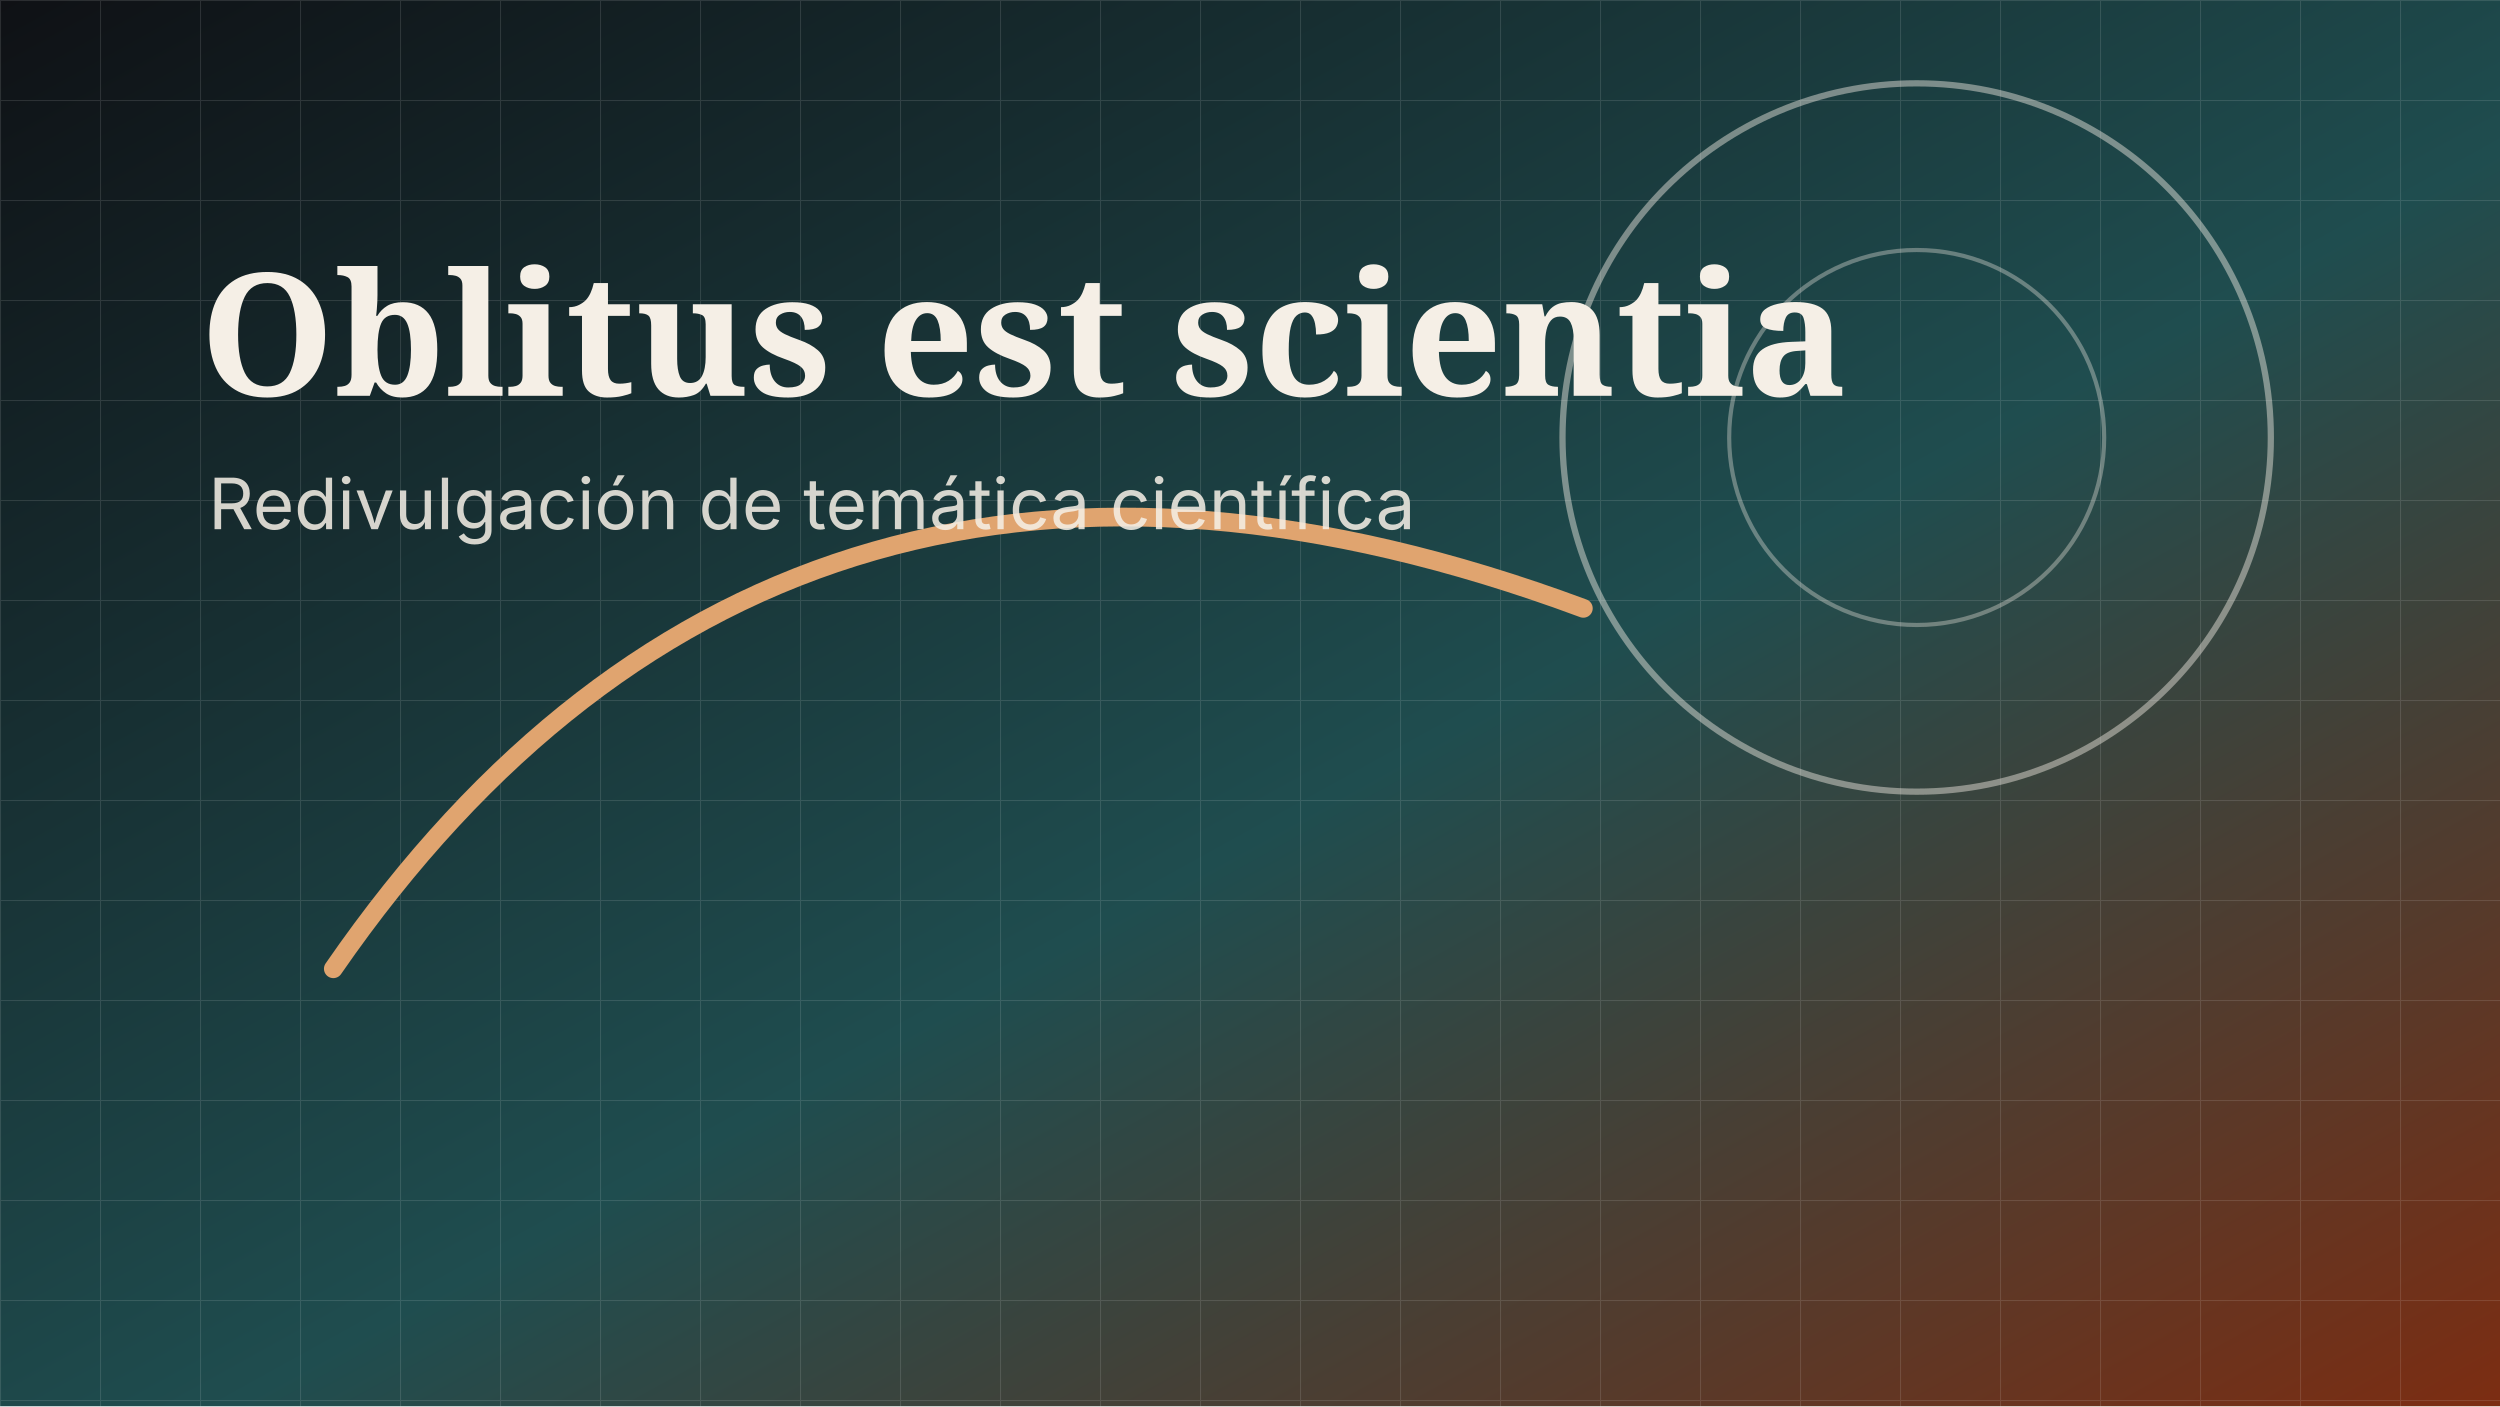
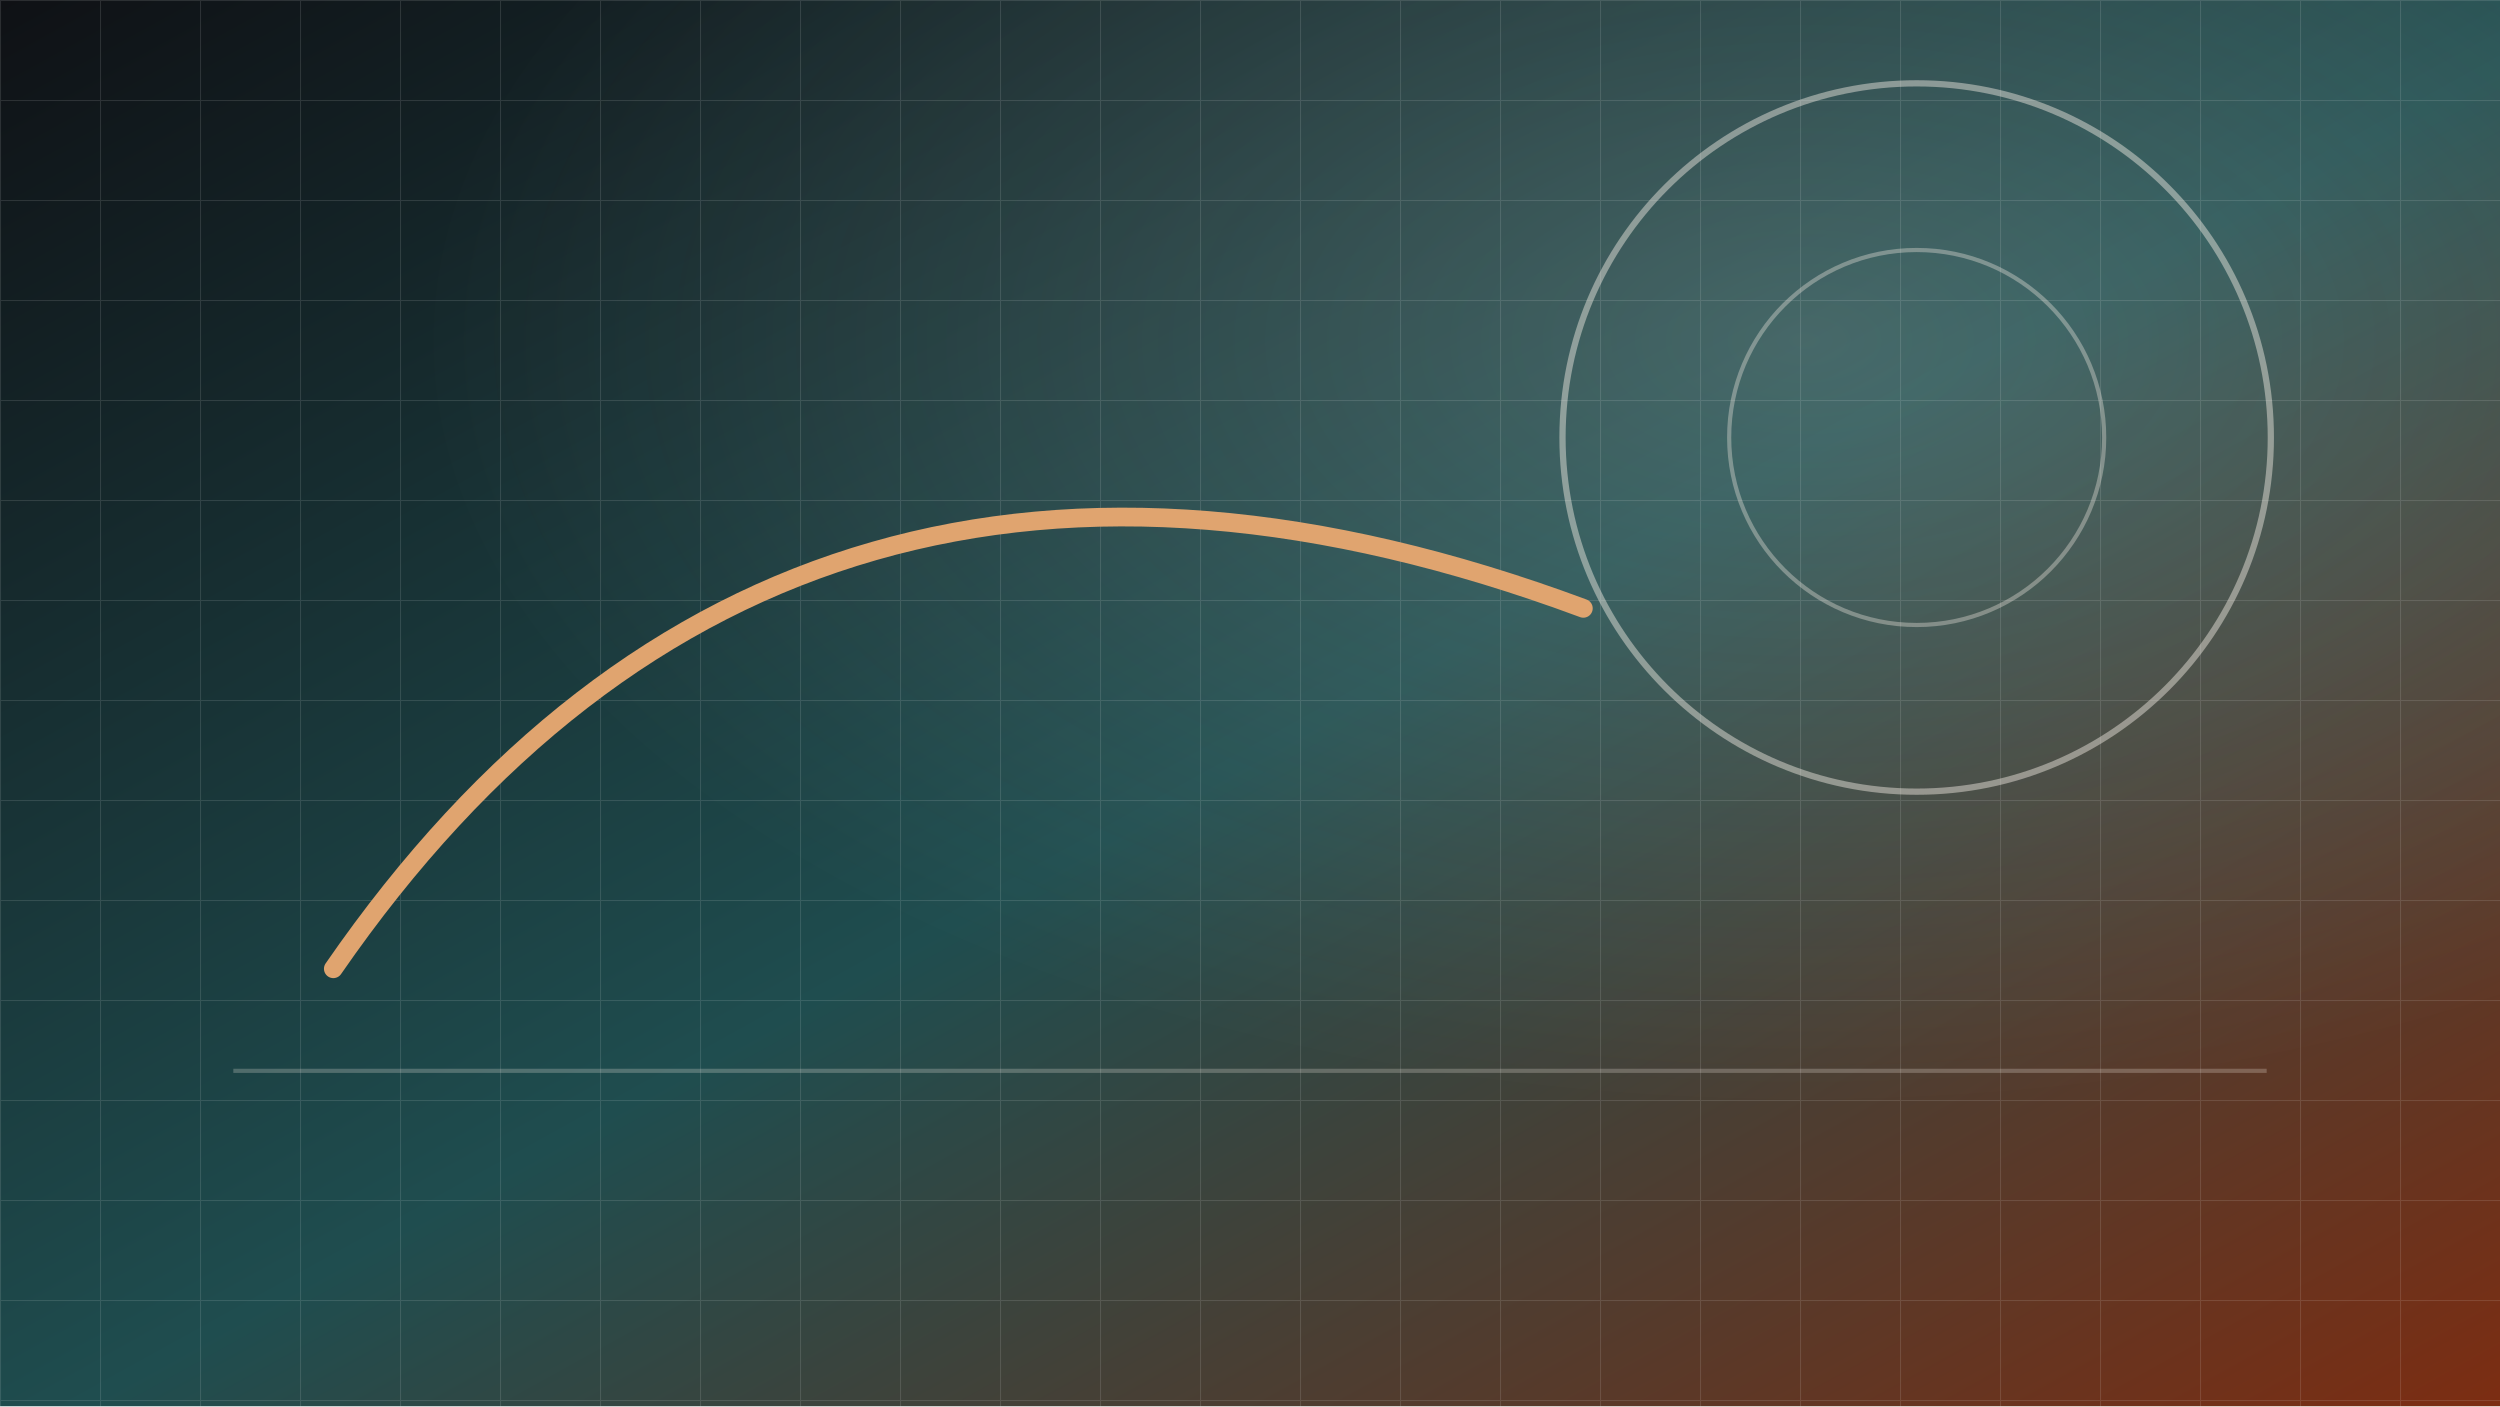
- <svg xmlns="http://www.w3.org/2000/svg" viewBox="0 0 1200 675" role="img" aria-label="Portada editorial Oblitus est scientia">
+ <svg xmlns="http://www.w3.org/2000/svg" viewBox="0 0 1200 675" role="img" aria-label="Portada editorial abstracta">
  <defs>
    <linearGradient id="g" x1="0" x2="1" y1="0" y2="1">
      <stop stop-color="#0f1115" />
-       <stop offset="0.55" stop-color="#1f4d4f" />
+       <stop offset="0.52" stop-color="#1f4d4f" />
      <stop offset="1" stop-color="#7c2d12" />
    </linearGradient>
+     <radialGradient id="r" cx="72%" cy="24%" r="55%">
+       <stop stop-color="rgba(255,250,241,.18)" />
+       <stop offset="1" stop-color="rgba(255,250,241,0)" />
+     </radialGradient>
    <pattern id="grid" width="48" height="48" patternUnits="userSpaceOnUse">
      <path d="M48 0H0v48" fill="none" stroke="rgba(255,255,255,.12)" stroke-width="1" />
    </pattern>
  </defs>
  <rect width="1200" height="675" fill="url(#g)" />
+   <rect width="1200" height="675" fill="url(#r)" />
  <rect width="1200" height="675" fill="url(#grid)" />
  <circle cx="920" cy="210" r="170" fill="none" stroke="rgba(245,239,230,.45)" stroke-width="3" />
  <circle cx="920" cy="210" r="90" fill="none" stroke="rgba(245,239,230,.35)" stroke-width="2" />
  <path d="M160 465C305 255 507 198 760 292" fill="none" stroke="#e0a46f" stroke-width="9" stroke-linecap="round" />
-   <text x="96" y="190" font-family="Georgia,serif" font-size="82" font-weight="700" fill="#f5efe6">Oblitus est scientia</text>
-   <text x="100" y="254" font-family="Inter,Arial,sans-serif" font-size="34" fill="#f5efe6" opacity=".86">Redivulgación de temática científica</text>
+   <path d="M112 514H1088" stroke="rgba(245,239,230,.24)" stroke-width="2" />
</svg>
